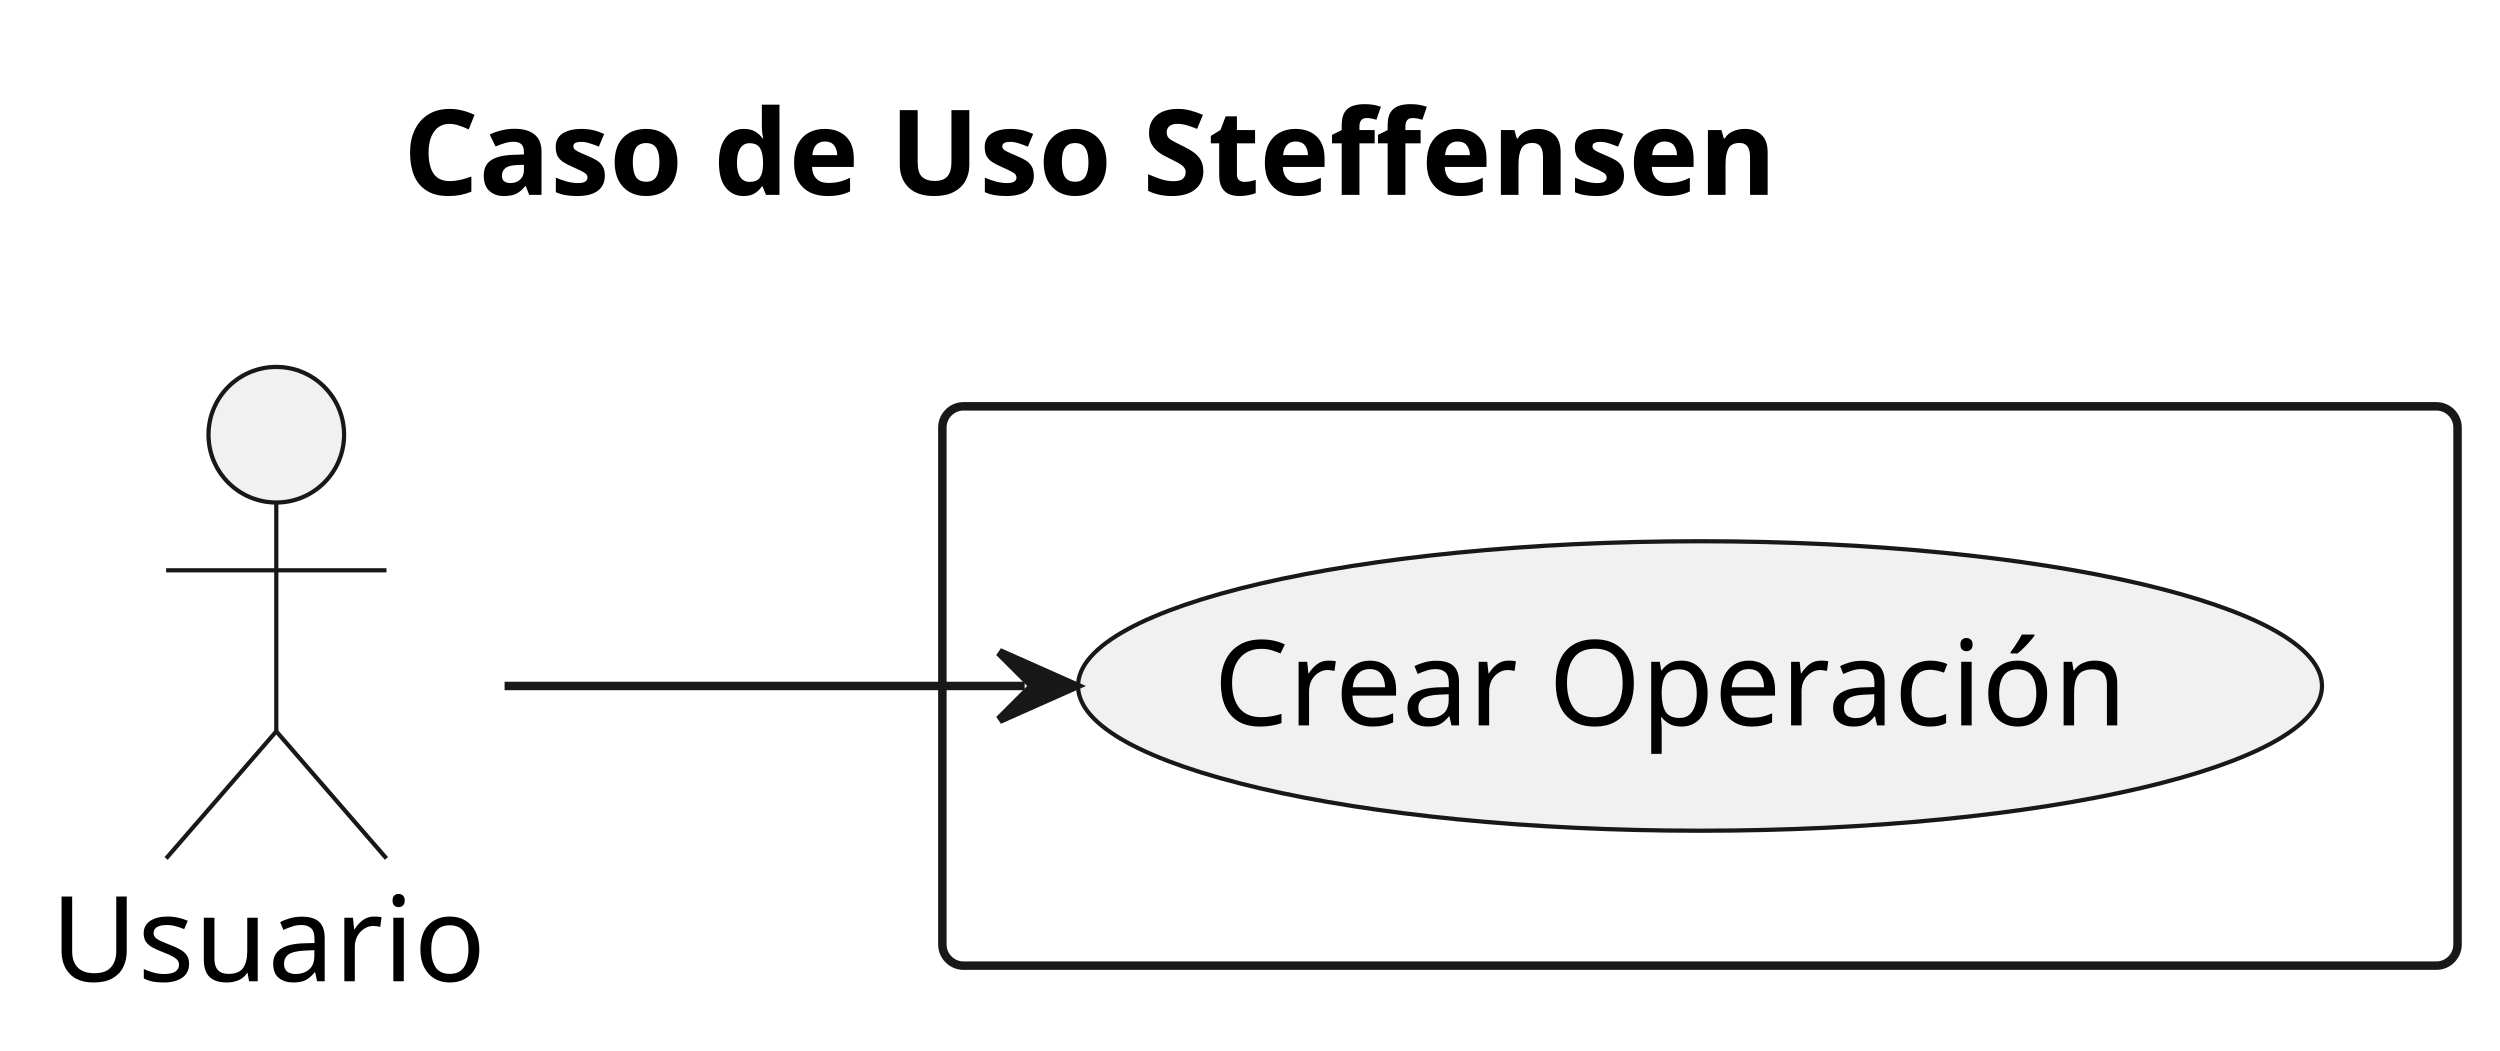
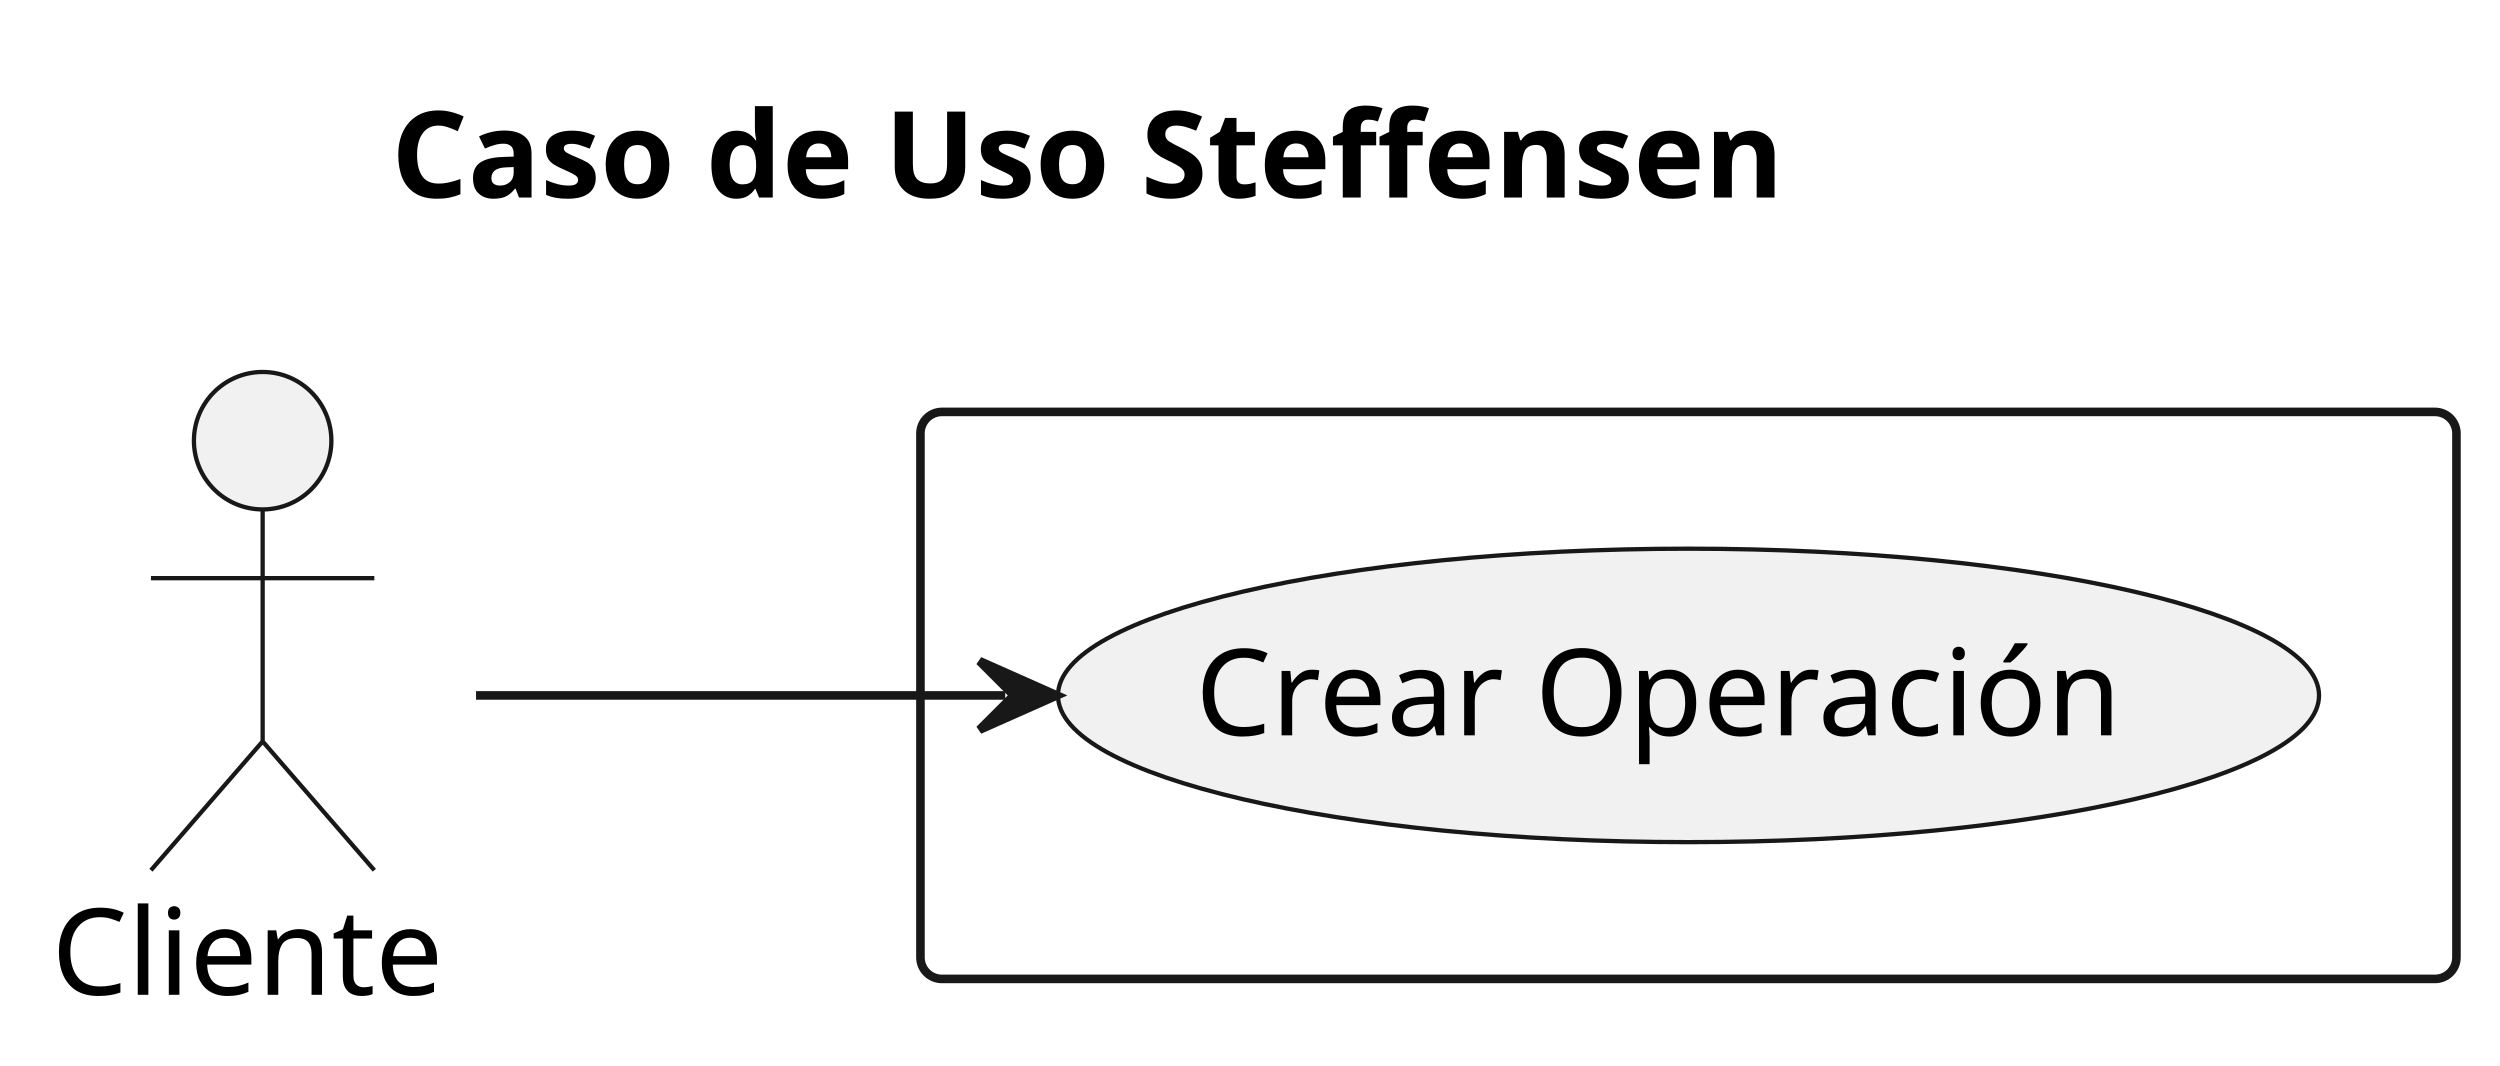
- <svg xmlns="http://www.w3.org/2000/svg" contentStyleType="text/css" data-diagram-type="DESCRIPTION" height="124px" preserveAspectRatio="none" style="width:295px;height:124px;background:#FFFFFF;" version="1.1" viewBox="0 0 295 124" width="295px" zoomAndPan="magnify">
+ <svg xmlns="http://www.w3.org/2000/svg" contentStyleType="text/css" data-diagram-type="DESCRIPTION" height="124px" preserveAspectRatio="none" style="width:291px;height:124px;background:#FFFFFF;" version="1.1" viewBox="0 0 291 124" width="291px" zoomAndPan="magnify">
  <defs />
  <g>
    <g class="title" data-source-line="1">
-       <text fill="#000000" font-family="sans-serif" font-size="14" font-weight="bold" lengthAdjust="spacing" textLength="186.84" x="47.575" y="22.995">Caso de Uso Steffensen</text>
+       <text fill="#000000" font-family="sans-serif" font-size="14" font-weight="bold" lengthAdjust="spacing" textLength="186.84" x="45.545" y="22.995">Caso de Uso Steffensen</text>
    </g>
-     <g class="cluster" data-entity="##3" data-source-line="7" data-uid="ent0004" id="cluster_##3">
-       <rect fill="none" height="66" rx="2.5" ry="2.5" style="stroke:#181818;stroke-width:1;" width="178.79" x="111.2" y="47.947" />
+     <g class="cluster" data-entity="..3" data-source-line="7" data-uid="ent0004" id="cluster_..3">
+       <rect fill="none" height="66" rx="2.5" ry="2.5" style="stroke:#181818;stroke-width:1;" width="178.79" x="107.14" y="47.947" />
    </g>
    <g class="entity" data-entity="crear" data-source-line="8" data-uid="ent0005" id="entity_crear">
-       <ellipse cx="200.603" cy="80.946" fill="#F1F1F1" rx="73.393" ry="17.079" style="stroke:#181818;stroke-width:0.5;" />
-       <text fill="#000000" font-family="sans-serif" font-size="14" lengthAdjust="spacing" textLength="114.81" x="143.199" y="85.594">Crear Operación</text>
+       <ellipse cx="196.543" cy="80.946" fill="#F1F1F1" rx="73.393" ry="17.079" style="stroke:#181818;stroke-width:0.5;" />
+       <text fill="#000000" font-family="sans-serif" font-size="14" lengthAdjust="spacing" textLength="114.81" x="139.139" y="85.594">Crear Operación</text>
    </g>
    <g class="entity" data-entity="user" data-source-line="5" data-uid="ent0002" id="entity_user">
-       <ellipse cx="32.602" cy="51.297" fill="#F1F1F1" rx="8" ry="8" style="stroke:#181818;stroke-width:0.5;" />
-       <path d="M32.602,59.297 L32.602,86.297 M19.602,67.297 L45.602,67.297 M32.602,86.297 L19.602,101.297 M32.602,86.297 L45.602,101.297" fill="none" style="stroke:#181818;stroke-width:0.5;" />
-       <text fill="#000000" font-family="sans-serif" font-size="14" lengthAdjust="spacing" textLength="53.204" x="6" y="115.792">Usuario</text>
+       <ellipse cx="30.572" cy="51.297" fill="#F1F1F1" rx="8" ry="8" style="stroke:#181818;stroke-width:0.5;" />
+       <path d="M30.572,59.297 L30.572,86.297 M17.572,67.297 L43.572,67.297 M30.572,86.297 L17.572,101.297 M30.572,86.297 L43.572,101.297" fill="none" style="stroke:#181818;stroke-width:0.5;" />
+       <text fill="#000000" font-family="sans-serif" font-size="14" lengthAdjust="spacing" textLength="49.144" x="6" y="115.792">Cliente</text>
    </g>
    <g class="link" data-entity-1="user" data-entity-2="crear" data-source-line="11" data-uid="lnk6" id="link_user_crear">
-       <path d="M59.54,80.947 C77.68,80.947 96.88,80.947 120.91,80.947" fill="none" id="user-to-crear" style="stroke:#181818;stroke-width:1;" />
-       <polygon fill="#181818" points="126.91,80.947,117.91,76.947,121.91,80.947,117.91,84.947,126.91,80.947" style="stroke:#181818;stroke-width:1;" />
-       <text fill="#000000" font-family="sans-serif" font-size="13" lengthAdjust="spacing" textLength="4.132" x="90.2" y="77.014"> </text>
+       <path d="M55.41,80.947 C73.27,80.947 92.7,80.947 117.01,80.947" fill="none" id="user-to-crear" style="stroke:#181818;stroke-width:1;" />
+       <polygon fill="#181818" points="123.01,80.947,114.01,76.947,118.01,80.947,114.01,84.947,123.01,80.947" style="stroke:#181818;stroke-width:1;" />
+       <text fill="#000000" font-family="sans-serif" font-size="13" lengthAdjust="spacing" textLength="4.132" x="86.14" y="77.014"> </text>
    </g>
  </g>
</svg>
